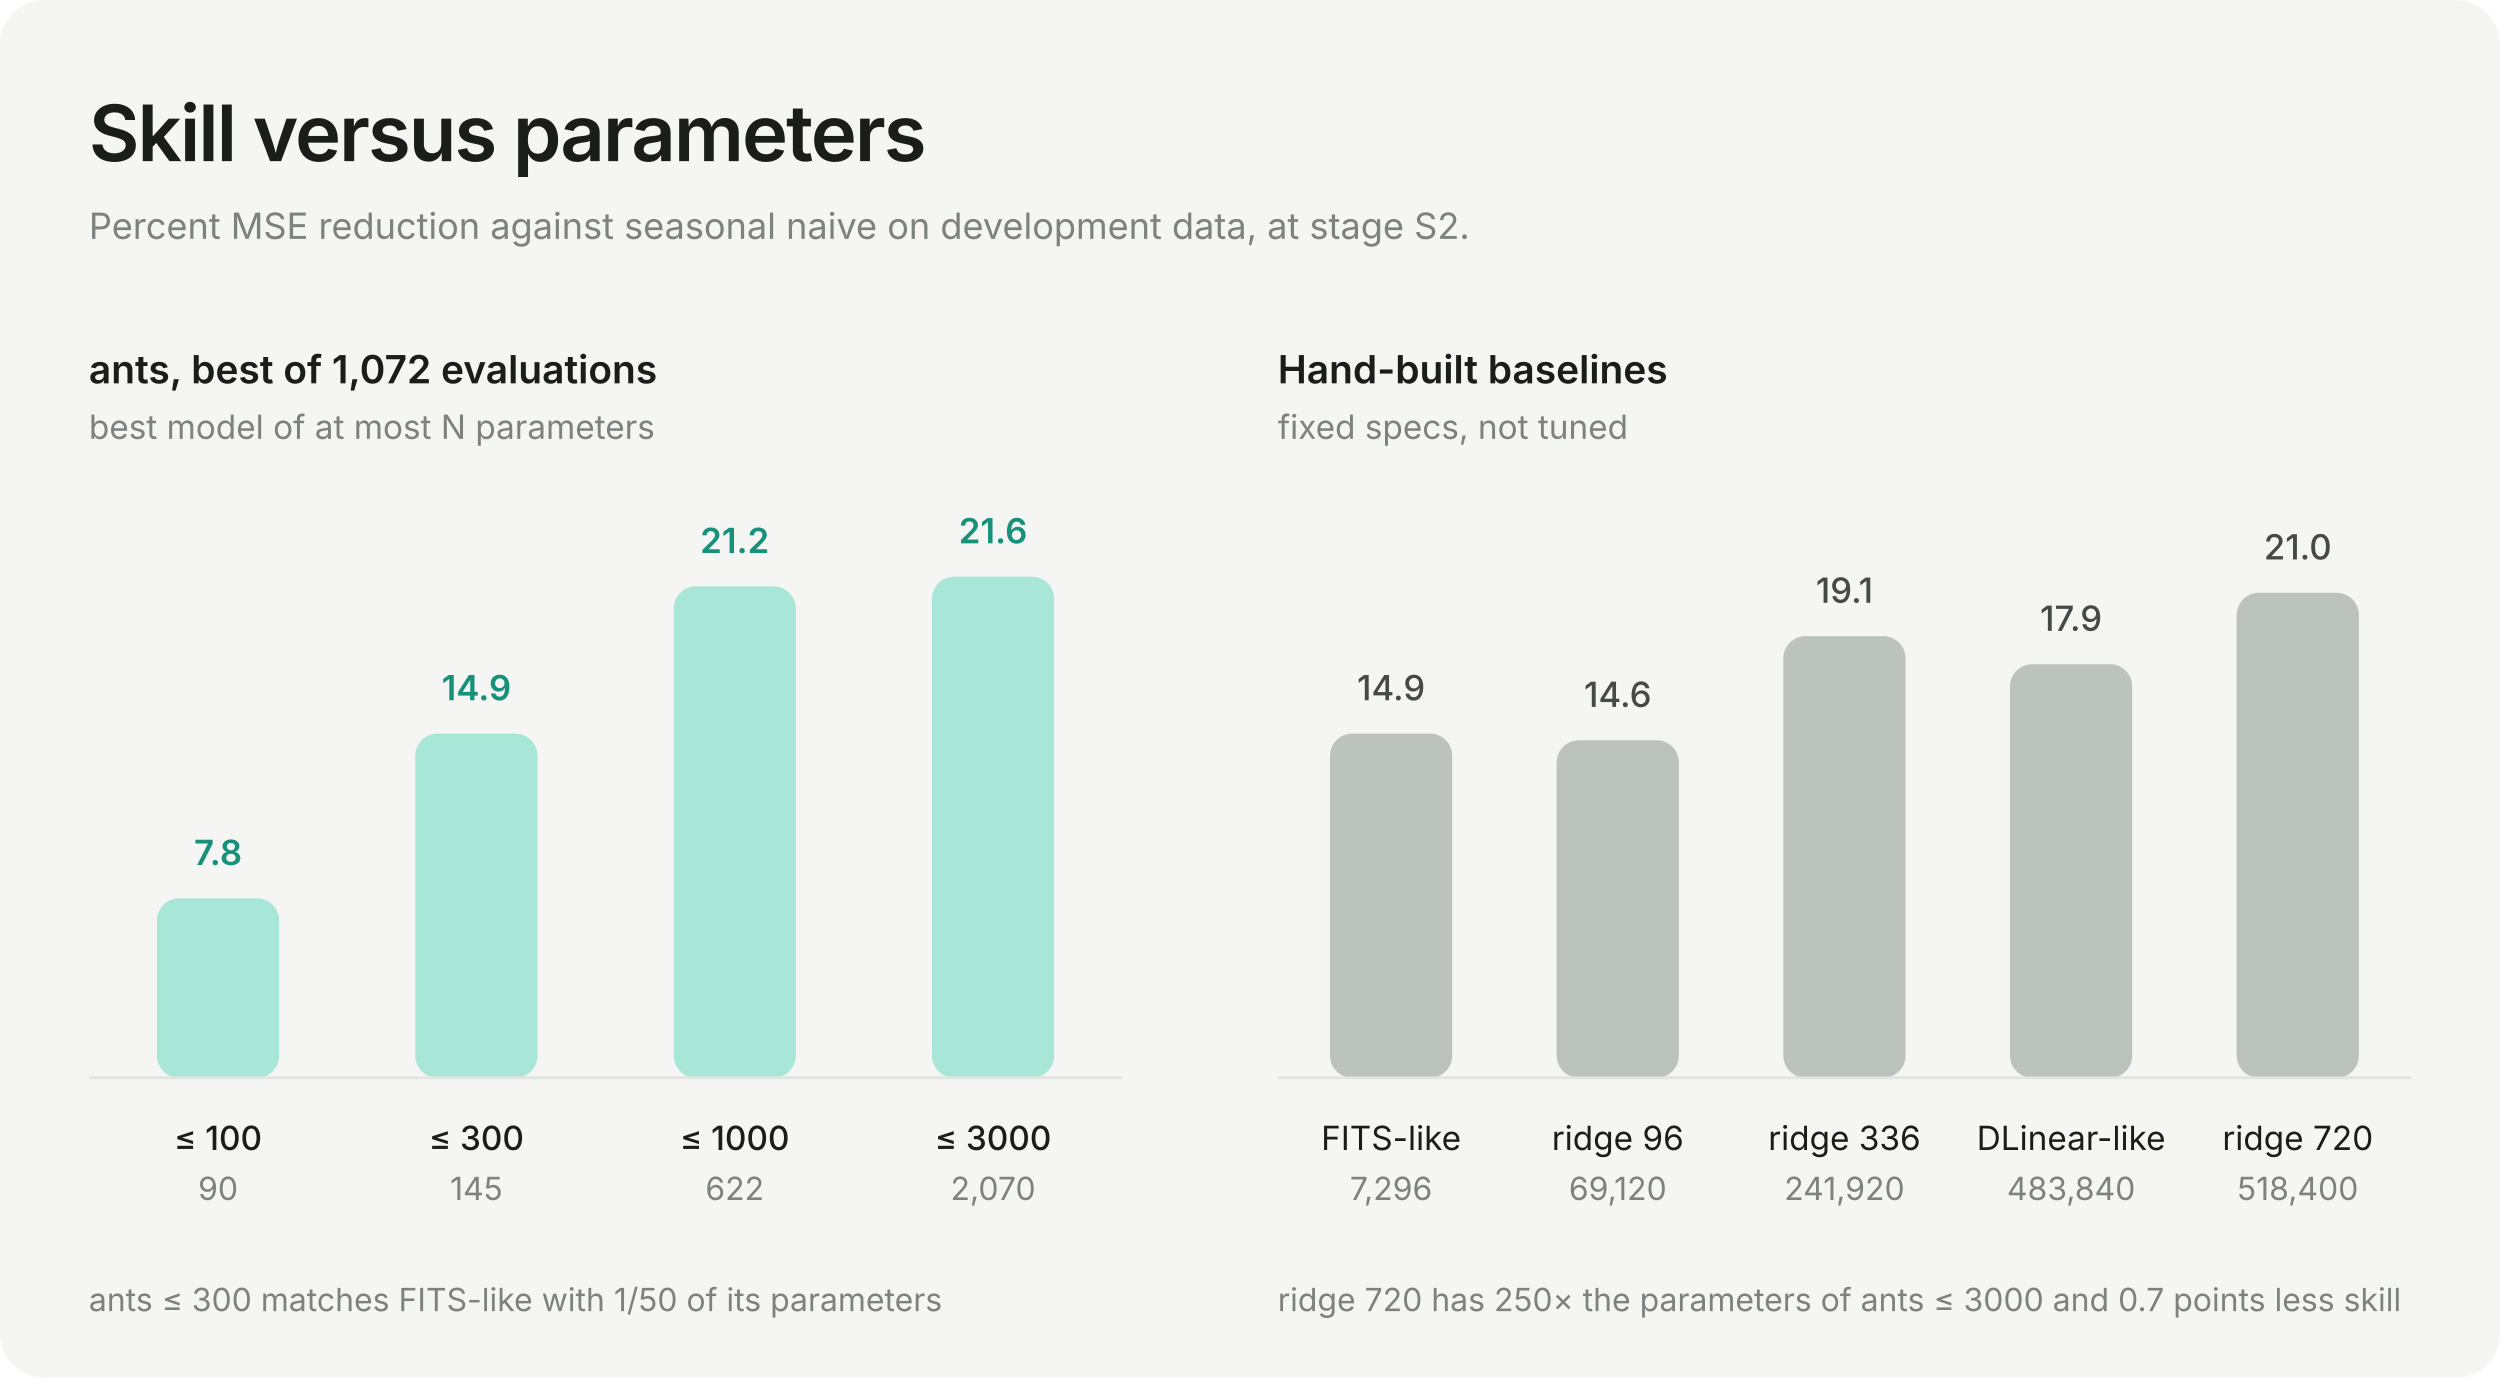
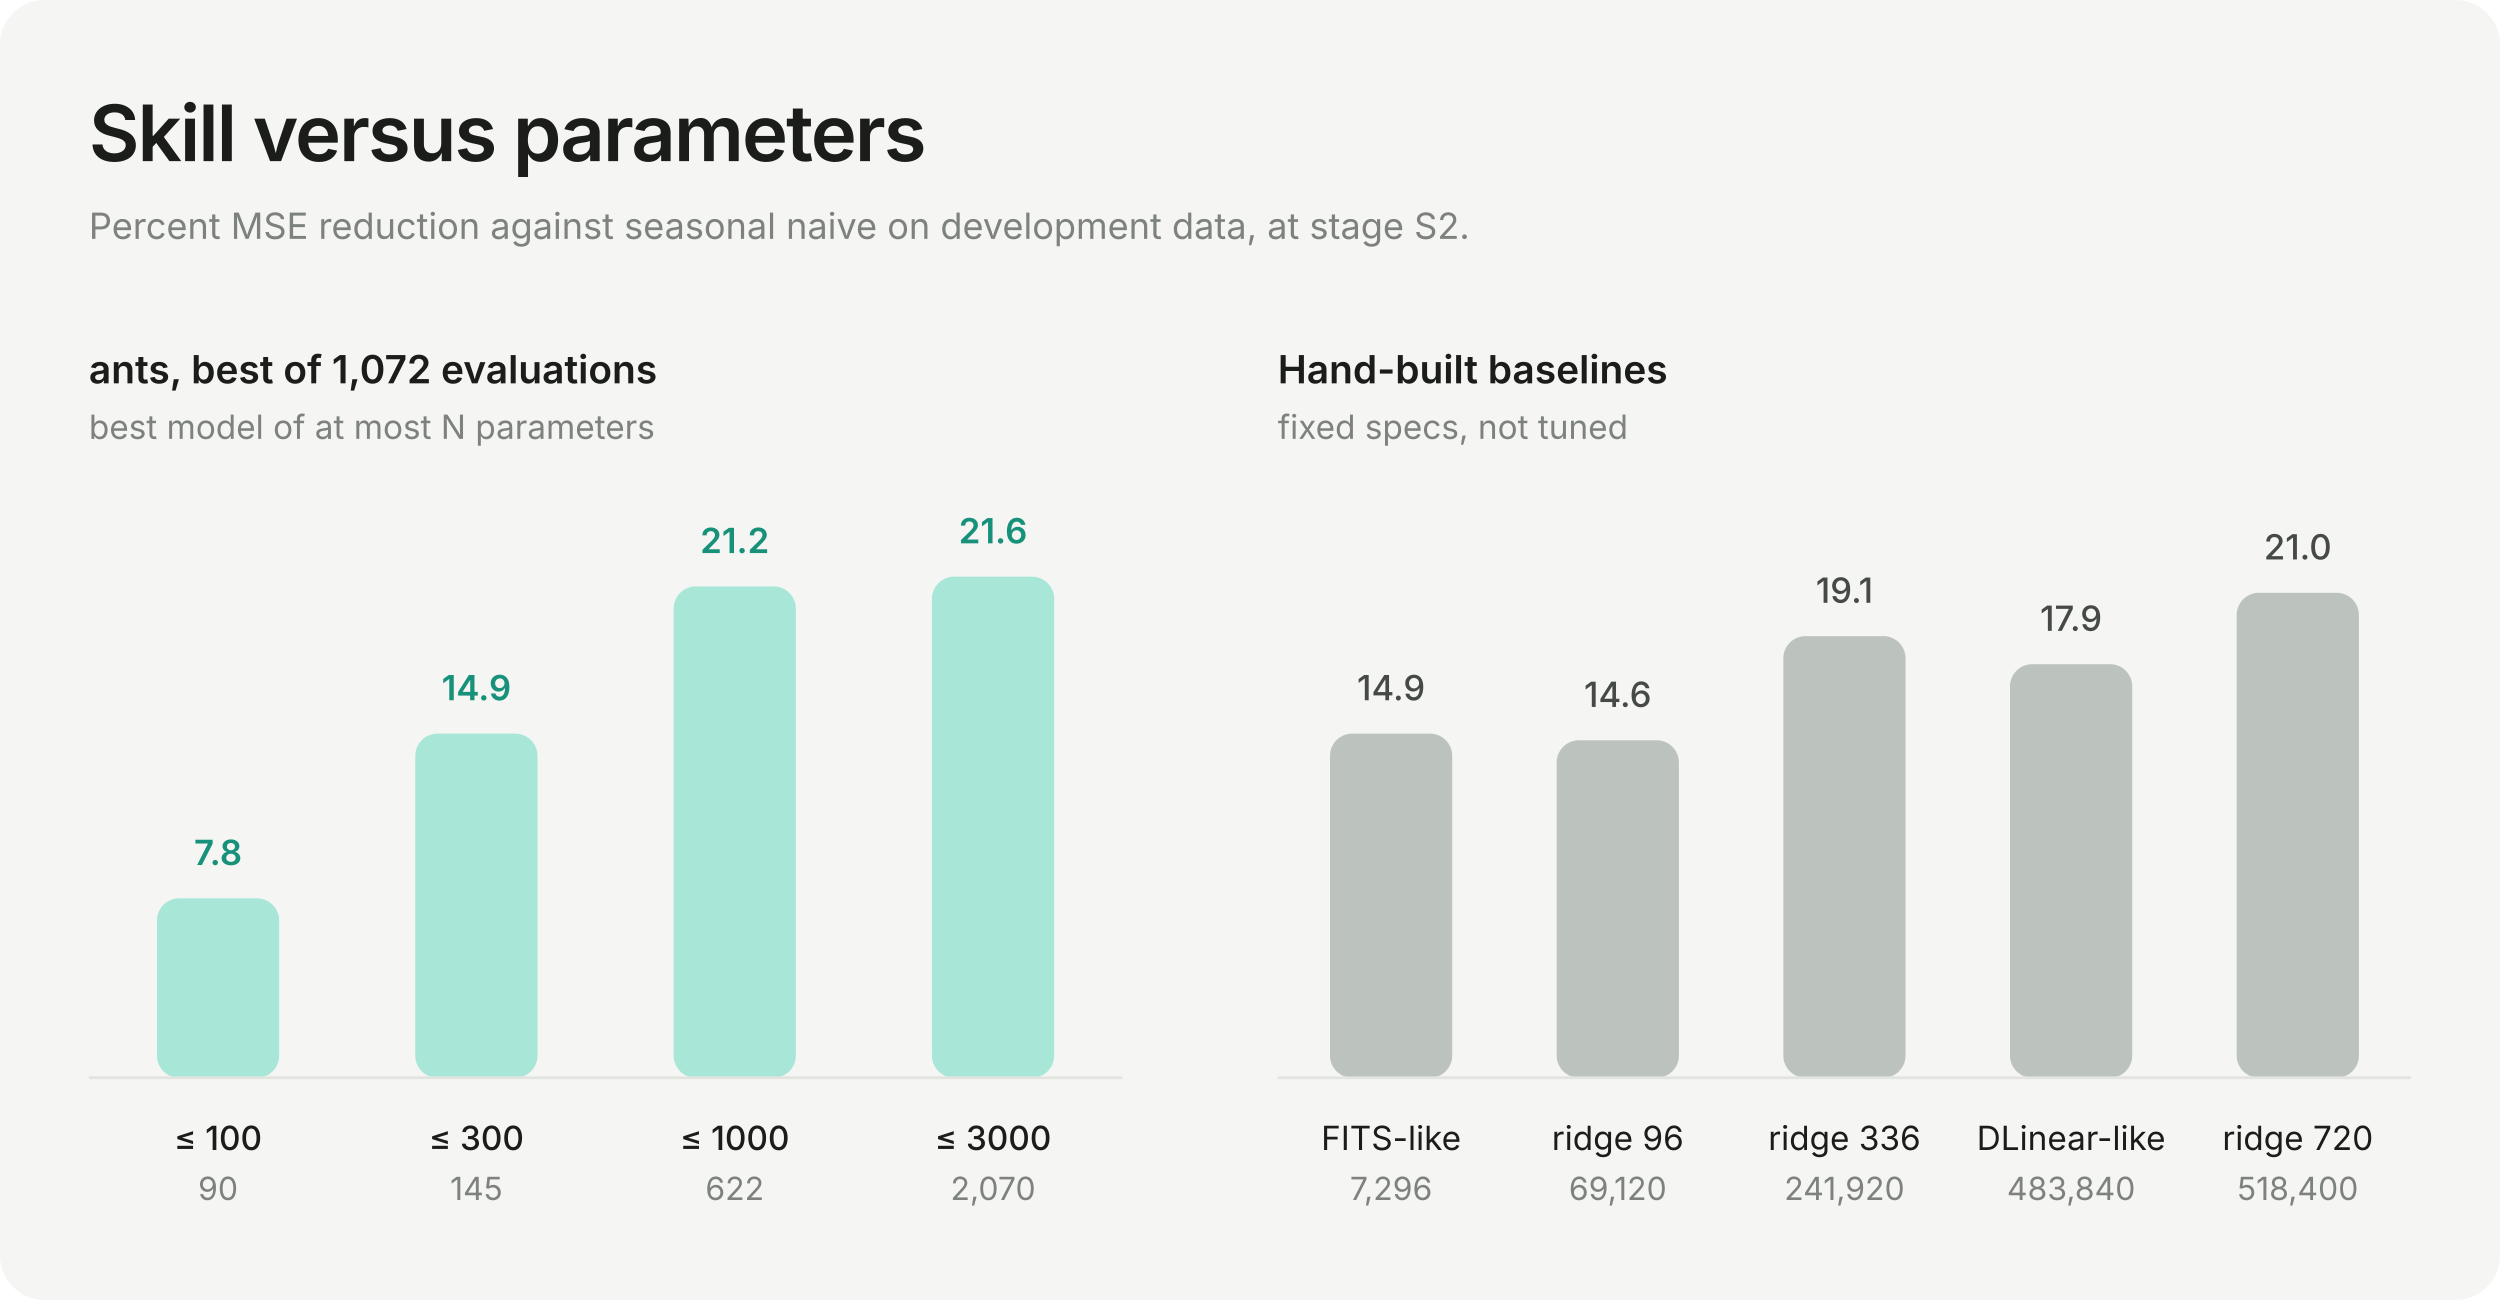
- <svg xmlns="http://www.w3.org/2000/svg" viewBox="0 0 900 496" width="900" role="img" aria-label="Skill versus parameters">
-   <rect width="900" height="496" rx="16" fill="#f5f5f3" />
+ <svg xmlns="http://www.w3.org/2000/svg" viewBox="0 0 900 468" width="900" role="img" aria-label="Skill versus parameters">
+   <rect width="900" height="468" rx="16" fill="#f5f5f3" />
  <text x="32.0" y="58.0" font-family="Inter,'Inter Variable',ui-sans-serif,-apple-system,BlinkMacSystemFont,'SF Pro Text','Segoe UI',Roboto,'Helvetica Neue',Arial,sans-serif" font-size="28" fill="#1b1d1b" text-anchor="start" font-weight="600" letter-spacing="-0.7" style="font-variant-numeric:tabular-nums;font-feature-settings:'tnum'">Skill versus parameters</text>
  <text x="32.0" y="86.0" font-family="Inter,'Inter Variable',ui-sans-serif,-apple-system,BlinkMacSystemFont,'SF Pro Text','Segoe UI',Roboto,'Helvetica Neue',Arial,sans-serif" font-size="13" fill="#7d827c" text-anchor="start" font-weight="400" letter-spacing="0" style="font-variant-numeric:tabular-nums;font-feature-settings:'tnum'">Percent MSE reduction against seasonal naive on development data, at stage S2.</text>
  <text x="32.0" y="138.0" font-family="Inter,'Inter Variable',ui-sans-serif,-apple-system,BlinkMacSystemFont,'SF Pro Text','Segoe UI',Roboto,'Helvetica Neue',Arial,sans-serif" font-size="14" fill="#1b1d1b" text-anchor="start" font-weight="600" letter-spacing="0" style="font-variant-numeric:tabular-nums;font-feature-settings:'tnum'">ants, best of 1,072 evaluations</text>
  <text x="32.0" y="158.0" font-family="Inter,'Inter Variable',ui-sans-serif,-apple-system,BlinkMacSystemFont,'SF Pro Text','Segoe UI',Roboto,'Helvetica Neue',Arial,sans-serif" font-size="12" fill="#7d827c" text-anchor="start" font-weight="400" letter-spacing="0" style="font-variant-numeric:tabular-nums;font-feature-settings:'tnum'">best model of at most N parameters</text>
  <rect x="56.5" y="323.4" width="44" height="64.6" rx="8" fill="#a8e6d7" />
  <text x="78.5" y="311.4" font-family="Inter,'Inter Variable',ui-sans-serif,-apple-system,BlinkMacSystemFont,'SF Pro Text','Segoe UI',Roboto,'Helvetica Neue',Arial,sans-serif" font-size="12.5" fill="#17917a" text-anchor="middle" font-weight="600" letter-spacing="0" style="font-variant-numeric:tabular-nums;font-feature-settings:'tnum'">7.8</text>
  <text x="78.5" y="414.0" font-family="Inter,'Inter Variable',ui-sans-serif,-apple-system,BlinkMacSystemFont,'SF Pro Text','Segoe UI',Roboto,'Helvetica Neue',Arial,sans-serif" font-size="12" fill="#1b1d1b" text-anchor="middle" font-weight="500" letter-spacing="0" style="font-variant-numeric:tabular-nums;font-feature-settings:'tnum'">≤ 100</text>
  <text x="78.5" y="432.0" font-family="Inter,'Inter Variable',ui-sans-serif,-apple-system,BlinkMacSystemFont,'SF Pro Text','Segoe UI',Roboto,'Helvetica Neue',Arial,sans-serif" font-size="11.5" fill="#7d827c" text-anchor="middle" font-weight="400" letter-spacing="0" style="font-variant-numeric:tabular-nums;font-feature-settings:'tnum'">90</text>
  <rect x="149.5" y="264.1" width="44" height="123.9" rx="8" fill="#a8e6d7" />
  <text x="171.5" y="252.1" font-family="Inter,'Inter Variable',ui-sans-serif,-apple-system,BlinkMacSystemFont,'SF Pro Text','Segoe UI',Roboto,'Helvetica Neue',Arial,sans-serif" font-size="12.5" fill="#17917a" text-anchor="middle" font-weight="600" letter-spacing="0" style="font-variant-numeric:tabular-nums;font-feature-settings:'tnum'">14.9</text>
  <text x="171.5" y="414.0" font-family="Inter,'Inter Variable',ui-sans-serif,-apple-system,BlinkMacSystemFont,'SF Pro Text','Segoe UI',Roboto,'Helvetica Neue',Arial,sans-serif" font-size="12" fill="#1b1d1b" text-anchor="middle" font-weight="500" letter-spacing="0" style="font-variant-numeric:tabular-nums;font-feature-settings:'tnum'">≤ 300</text>
  <text x="171.5" y="432.0" font-family="Inter,'Inter Variable',ui-sans-serif,-apple-system,BlinkMacSystemFont,'SF Pro Text','Segoe UI',Roboto,'Helvetica Neue',Arial,sans-serif" font-size="11.5" fill="#7d827c" text-anchor="middle" font-weight="400" letter-spacing="0" style="font-variant-numeric:tabular-nums;font-feature-settings:'tnum'">145</text>
  <rect x="242.5" y="211.1" width="44" height="176.9" rx="8" fill="#a8e6d7" />
  <text x="264.5" y="199.1" font-family="Inter,'Inter Variable',ui-sans-serif,-apple-system,BlinkMacSystemFont,'SF Pro Text','Segoe UI',Roboto,'Helvetica Neue',Arial,sans-serif" font-size="12.5" fill="#17917a" text-anchor="middle" font-weight="600" letter-spacing="0" style="font-variant-numeric:tabular-nums;font-feature-settings:'tnum'">21.2</text>
  <text x="264.5" y="414.0" font-family="Inter,'Inter Variable',ui-sans-serif,-apple-system,BlinkMacSystemFont,'SF Pro Text','Segoe UI',Roboto,'Helvetica Neue',Arial,sans-serif" font-size="12" fill="#1b1d1b" text-anchor="middle" font-weight="500" letter-spacing="0" style="font-variant-numeric:tabular-nums;font-feature-settings:'tnum'">≤ 1000</text>
  <text x="264.5" y="432.0" font-family="Inter,'Inter Variable',ui-sans-serif,-apple-system,BlinkMacSystemFont,'SF Pro Text','Segoe UI',Roboto,'Helvetica Neue',Arial,sans-serif" font-size="11.5" fill="#7d827c" text-anchor="middle" font-weight="400" letter-spacing="0" style="font-variant-numeric:tabular-nums;font-feature-settings:'tnum'">622</text>
  <rect x="335.5" y="207.6" width="44" height="180.4" rx="8" fill="#a8e6d7" />
  <text x="357.5" y="195.6" font-family="Inter,'Inter Variable',ui-sans-serif,-apple-system,BlinkMacSystemFont,'SF Pro Text','Segoe UI',Roboto,'Helvetica Neue',Arial,sans-serif" font-size="12.5" fill="#17917a" text-anchor="middle" font-weight="600" letter-spacing="0" style="font-variant-numeric:tabular-nums;font-feature-settings:'tnum'">21.6</text>
  <text x="357.5" y="414.0" font-family="Inter,'Inter Variable',ui-sans-serif,-apple-system,BlinkMacSystemFont,'SF Pro Text','Segoe UI',Roboto,'Helvetica Neue',Arial,sans-serif" font-size="12" fill="#1b1d1b" text-anchor="middle" font-weight="500" letter-spacing="0" style="font-variant-numeric:tabular-nums;font-feature-settings:'tnum'">≤ 3000</text>
  <text x="357.5" y="432.0" font-family="Inter,'Inter Variable',ui-sans-serif,-apple-system,BlinkMacSystemFont,'SF Pro Text','Segoe UI',Roboto,'Helvetica Neue',Arial,sans-serif" font-size="11.5" fill="#7d827c" text-anchor="middle" font-weight="400" letter-spacing="0" style="font-variant-numeric:tabular-nums;font-feature-settings:'tnum'">2,070</text>
  <line x1="32" x2="404" y1="388" y2="388" stroke="#e2e4df" />
-   <text x="32.0" y="472.0" font-family="Inter,'Inter Variable',ui-sans-serif,-apple-system,BlinkMacSystemFont,'SF Pro Text','Segoe UI',Roboto,'Helvetica Neue',Arial,sans-serif" font-size="11.5" fill="#7d827c" text-anchor="start" font-weight="400" letter-spacing="0" style="font-variant-numeric:tabular-nums;font-feature-settings:'tnum'">ants ≤ 300 matches FITS-like with 1/50 of its parameters</text>
  <text x="460.0" y="138.0" font-family="Inter,'Inter Variable',ui-sans-serif,-apple-system,BlinkMacSystemFont,'SF Pro Text','Segoe UI',Roboto,'Helvetica Neue',Arial,sans-serif" font-size="14" fill="#1b1d1b" text-anchor="start" font-weight="600" letter-spacing="0" style="font-variant-numeric:tabular-nums;font-feature-settings:'tnum'">Hand-built baselines</text>
  <text x="460.0" y="158.0" font-family="Inter,'Inter Variable',ui-sans-serif,-apple-system,BlinkMacSystemFont,'SF Pro Text','Segoe UI',Roboto,'Helvetica Neue',Arial,sans-serif" font-size="12" fill="#7d827c" text-anchor="start" font-weight="400" letter-spacing="0" style="font-variant-numeric:tabular-nums;font-feature-settings:'tnum'">fixed specs, not tuned</text>
  <rect x="478.8" y="264.1" width="44" height="123.9" rx="8" fill="#bcc3be" />
  <text x="500.8" y="252.1" font-family="Inter,'Inter Variable',ui-sans-serif,-apple-system,BlinkMacSystemFont,'SF Pro Text','Segoe UI',Roboto,'Helvetica Neue',Arial,sans-serif" font-size="12.5" fill="#454a46" text-anchor="middle" font-weight="500" letter-spacing="0" style="font-variant-numeric:tabular-nums;font-feature-settings:'tnum'">14.9</text>
  <text x="500.8" y="414.0" font-family="Inter,'Inter Variable',ui-sans-serif,-apple-system,BlinkMacSystemFont,'SF Pro Text','Segoe UI',Roboto,'Helvetica Neue',Arial,sans-serif" font-size="12" fill="#1b1d1b" text-anchor="middle" font-weight="400" letter-spacing="0" style="font-variant-numeric:tabular-nums;font-feature-settings:'tnum'">FITS-like</text>
  <text x="500.8" y="432.0" font-family="Inter,'Inter Variable',ui-sans-serif,-apple-system,BlinkMacSystemFont,'SF Pro Text','Segoe UI',Roboto,'Helvetica Neue',Arial,sans-serif" font-size="11.5" fill="#7d827c" text-anchor="middle" font-weight="400" letter-spacing="0" style="font-variant-numeric:tabular-nums;font-feature-settings:'tnum'">7,296</text>
  <rect x="560.4" y="266.5" width="44" height="121.5" rx="8" fill="#bcc3be" />
  <text x="582.4" y="254.5" font-family="Inter,'Inter Variable',ui-sans-serif,-apple-system,BlinkMacSystemFont,'SF Pro Text','Segoe UI',Roboto,'Helvetica Neue',Arial,sans-serif" font-size="12.5" fill="#454a46" text-anchor="middle" font-weight="500" letter-spacing="0" style="font-variant-numeric:tabular-nums;font-feature-settings:'tnum'">14.6</text>
  <text x="582.4" y="414.0" font-family="Inter,'Inter Variable',ui-sans-serif,-apple-system,BlinkMacSystemFont,'SF Pro Text','Segoe UI',Roboto,'Helvetica Neue',Arial,sans-serif" font-size="12" fill="#1b1d1b" text-anchor="middle" font-weight="400" letter-spacing="0" style="font-variant-numeric:tabular-nums;font-feature-settings:'tnum'">ridge 96</text>
  <text x="582.4" y="432.0" font-family="Inter,'Inter Variable',ui-sans-serif,-apple-system,BlinkMacSystemFont,'SF Pro Text','Segoe UI',Roboto,'Helvetica Neue',Arial,sans-serif" font-size="11.5" fill="#7d827c" text-anchor="middle" font-weight="400" letter-spacing="0" style="font-variant-numeric:tabular-nums;font-feature-settings:'tnum'">69,120</text>
  <rect x="642.0" y="229.0" width="44" height="159.0" rx="8" fill="#bcc3be" />
  <text x="664.0" y="217.0" font-family="Inter,'Inter Variable',ui-sans-serif,-apple-system,BlinkMacSystemFont,'SF Pro Text','Segoe UI',Roboto,'Helvetica Neue',Arial,sans-serif" font-size="12.5" fill="#454a46" text-anchor="middle" font-weight="500" letter-spacing="0" style="font-variant-numeric:tabular-nums;font-feature-settings:'tnum'">19.1</text>
  <text x="664.0" y="414.0" font-family="Inter,'Inter Variable',ui-sans-serif,-apple-system,BlinkMacSystemFont,'SF Pro Text','Segoe UI',Roboto,'Helvetica Neue',Arial,sans-serif" font-size="12" fill="#1b1d1b" text-anchor="middle" font-weight="400" letter-spacing="0" style="font-variant-numeric:tabular-nums;font-feature-settings:'tnum'">ridge 336</text>
  <text x="664.0" y="432.0" font-family="Inter,'Inter Variable',ui-sans-serif,-apple-system,BlinkMacSystemFont,'SF Pro Text','Segoe UI',Roboto,'Helvetica Neue',Arial,sans-serif" font-size="11.5" fill="#7d827c" text-anchor="middle" font-weight="400" letter-spacing="0" style="font-variant-numeric:tabular-nums;font-feature-settings:'tnum'">241,920</text>
  <rect x="723.6" y="239.1" width="44" height="148.9" rx="8" fill="#bcc3be" />
  <text x="745.6" y="227.1" font-family="Inter,'Inter Variable',ui-sans-serif,-apple-system,BlinkMacSystemFont,'SF Pro Text','Segoe UI',Roboto,'Helvetica Neue',Arial,sans-serif" font-size="12.5" fill="#454a46" text-anchor="middle" font-weight="500" letter-spacing="0" style="font-variant-numeric:tabular-nums;font-feature-settings:'tnum'">17.9</text>
  <text x="745.6" y="414.0" font-family="Inter,'Inter Variable',ui-sans-serif,-apple-system,BlinkMacSystemFont,'SF Pro Text','Segoe UI',Roboto,'Helvetica Neue',Arial,sans-serif" font-size="12" fill="#1b1d1b" text-anchor="middle" font-weight="400" letter-spacing="0" style="font-variant-numeric:tabular-nums;font-feature-settings:'tnum'">DLinear-like</text>
  <text x="745.6" y="432.0" font-family="Inter,'Inter Variable',ui-sans-serif,-apple-system,BlinkMacSystemFont,'SF Pro Text','Segoe UI',Roboto,'Helvetica Neue',Arial,sans-serif" font-size="11.5" fill="#7d827c" text-anchor="middle" font-weight="400" letter-spacing="0" style="font-variant-numeric:tabular-nums;font-feature-settings:'tnum'">483,840</text>
  <rect x="805.2" y="213.4" width="44" height="174.6" rx="8" fill="#bcc3be" />
  <text x="827.2" y="201.4" font-family="Inter,'Inter Variable',ui-sans-serif,-apple-system,BlinkMacSystemFont,'SF Pro Text','Segoe UI',Roboto,'Helvetica Neue',Arial,sans-serif" font-size="12.5" fill="#454a46" text-anchor="middle" font-weight="500" letter-spacing="0" style="font-variant-numeric:tabular-nums;font-feature-settings:'tnum'">21.0</text>
  <text x="827.2" y="414.0" font-family="Inter,'Inter Variable',ui-sans-serif,-apple-system,BlinkMacSystemFont,'SF Pro Text','Segoe UI',Roboto,'Helvetica Neue',Arial,sans-serif" font-size="12" fill="#1b1d1b" text-anchor="middle" font-weight="400" letter-spacing="0" style="font-variant-numeric:tabular-nums;font-feature-settings:'tnum'">ridge 720</text>
  <text x="827.2" y="432.0" font-family="Inter,'Inter Variable',ui-sans-serif,-apple-system,BlinkMacSystemFont,'SF Pro Text','Segoe UI',Roboto,'Helvetica Neue',Arial,sans-serif" font-size="11.5" fill="#7d827c" text-anchor="middle" font-weight="400" letter-spacing="0" style="font-variant-numeric:tabular-nums;font-feature-settings:'tnum'">518,400</text>
  <line x1="460" x2="868" y1="388" y2="388" stroke="#e2e4df" />
-   <text x="460.0" y="472.0" font-family="Inter,'Inter Variable',ui-sans-serif,-apple-system,BlinkMacSystemFont,'SF Pro Text','Segoe UI',Roboto,'Helvetica Neue',Arial,sans-serif" font-size="11.5" fill="#7d827c" text-anchor="start" font-weight="400" letter-spacing="0" style="font-variant-numeric:tabular-nums;font-feature-settings:'tnum'">ridge 720 has 250× the parameters of ants ≤ 3000 and 0.7 points less skill</text>
</svg>
